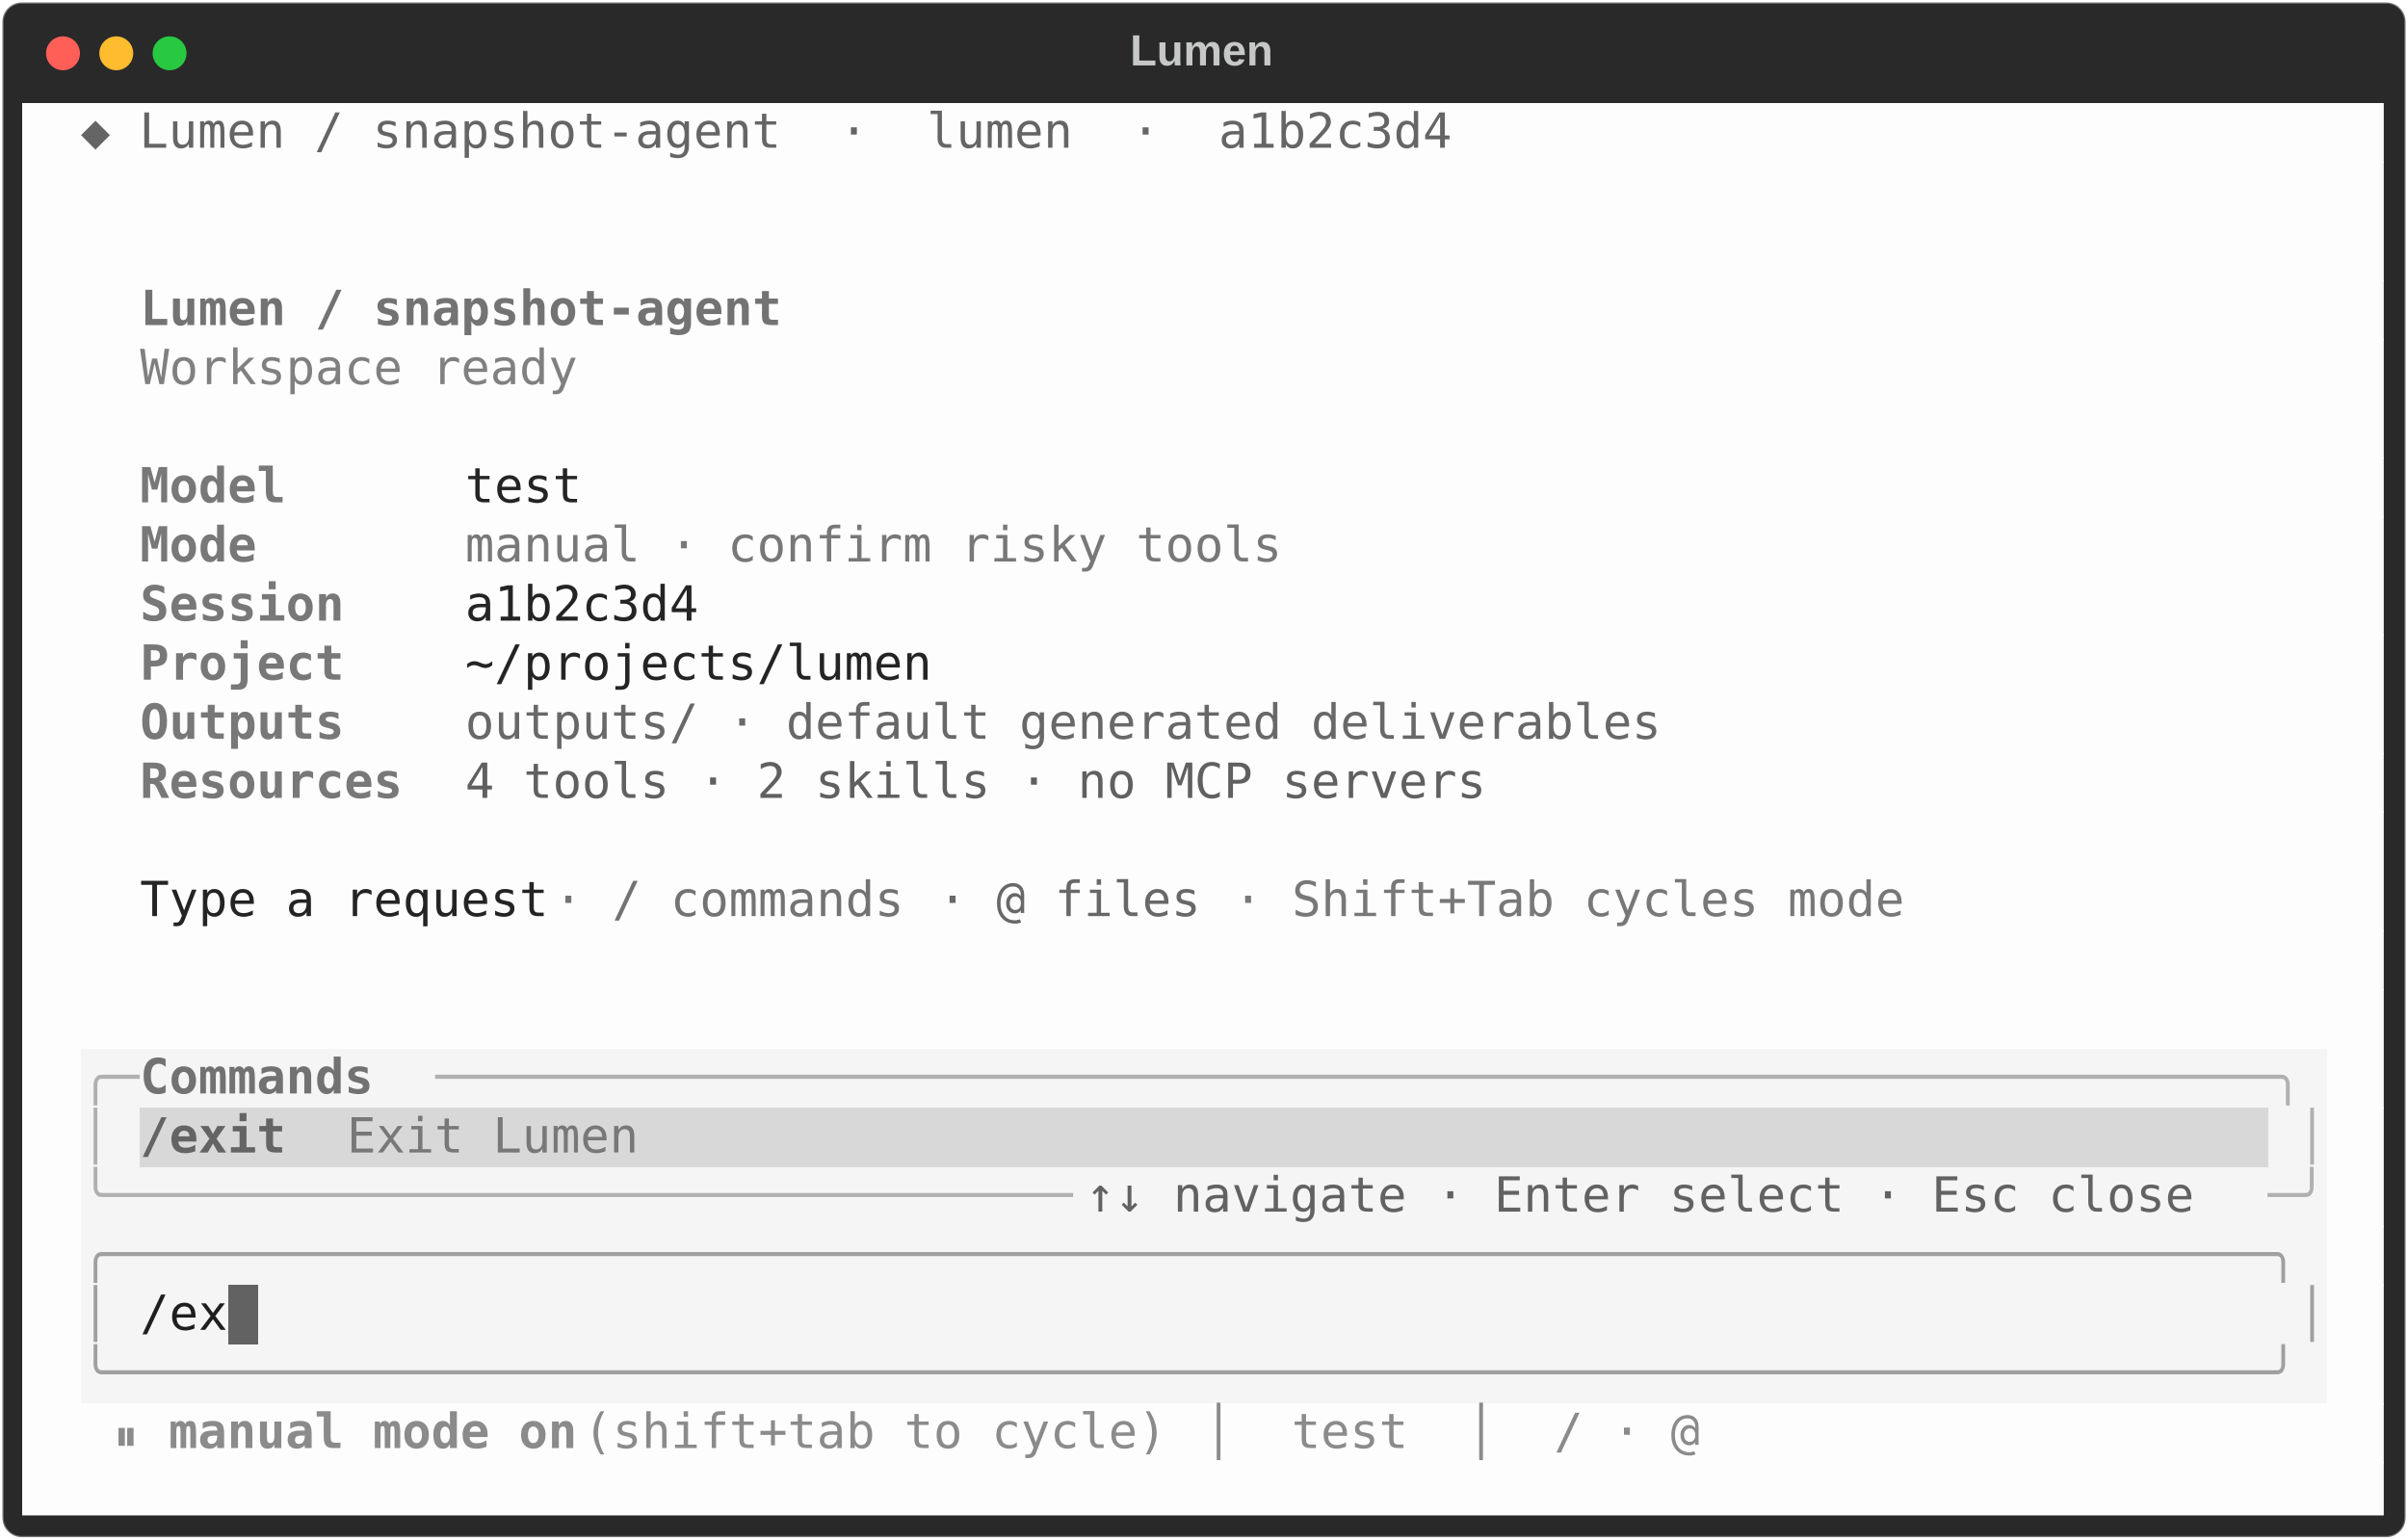
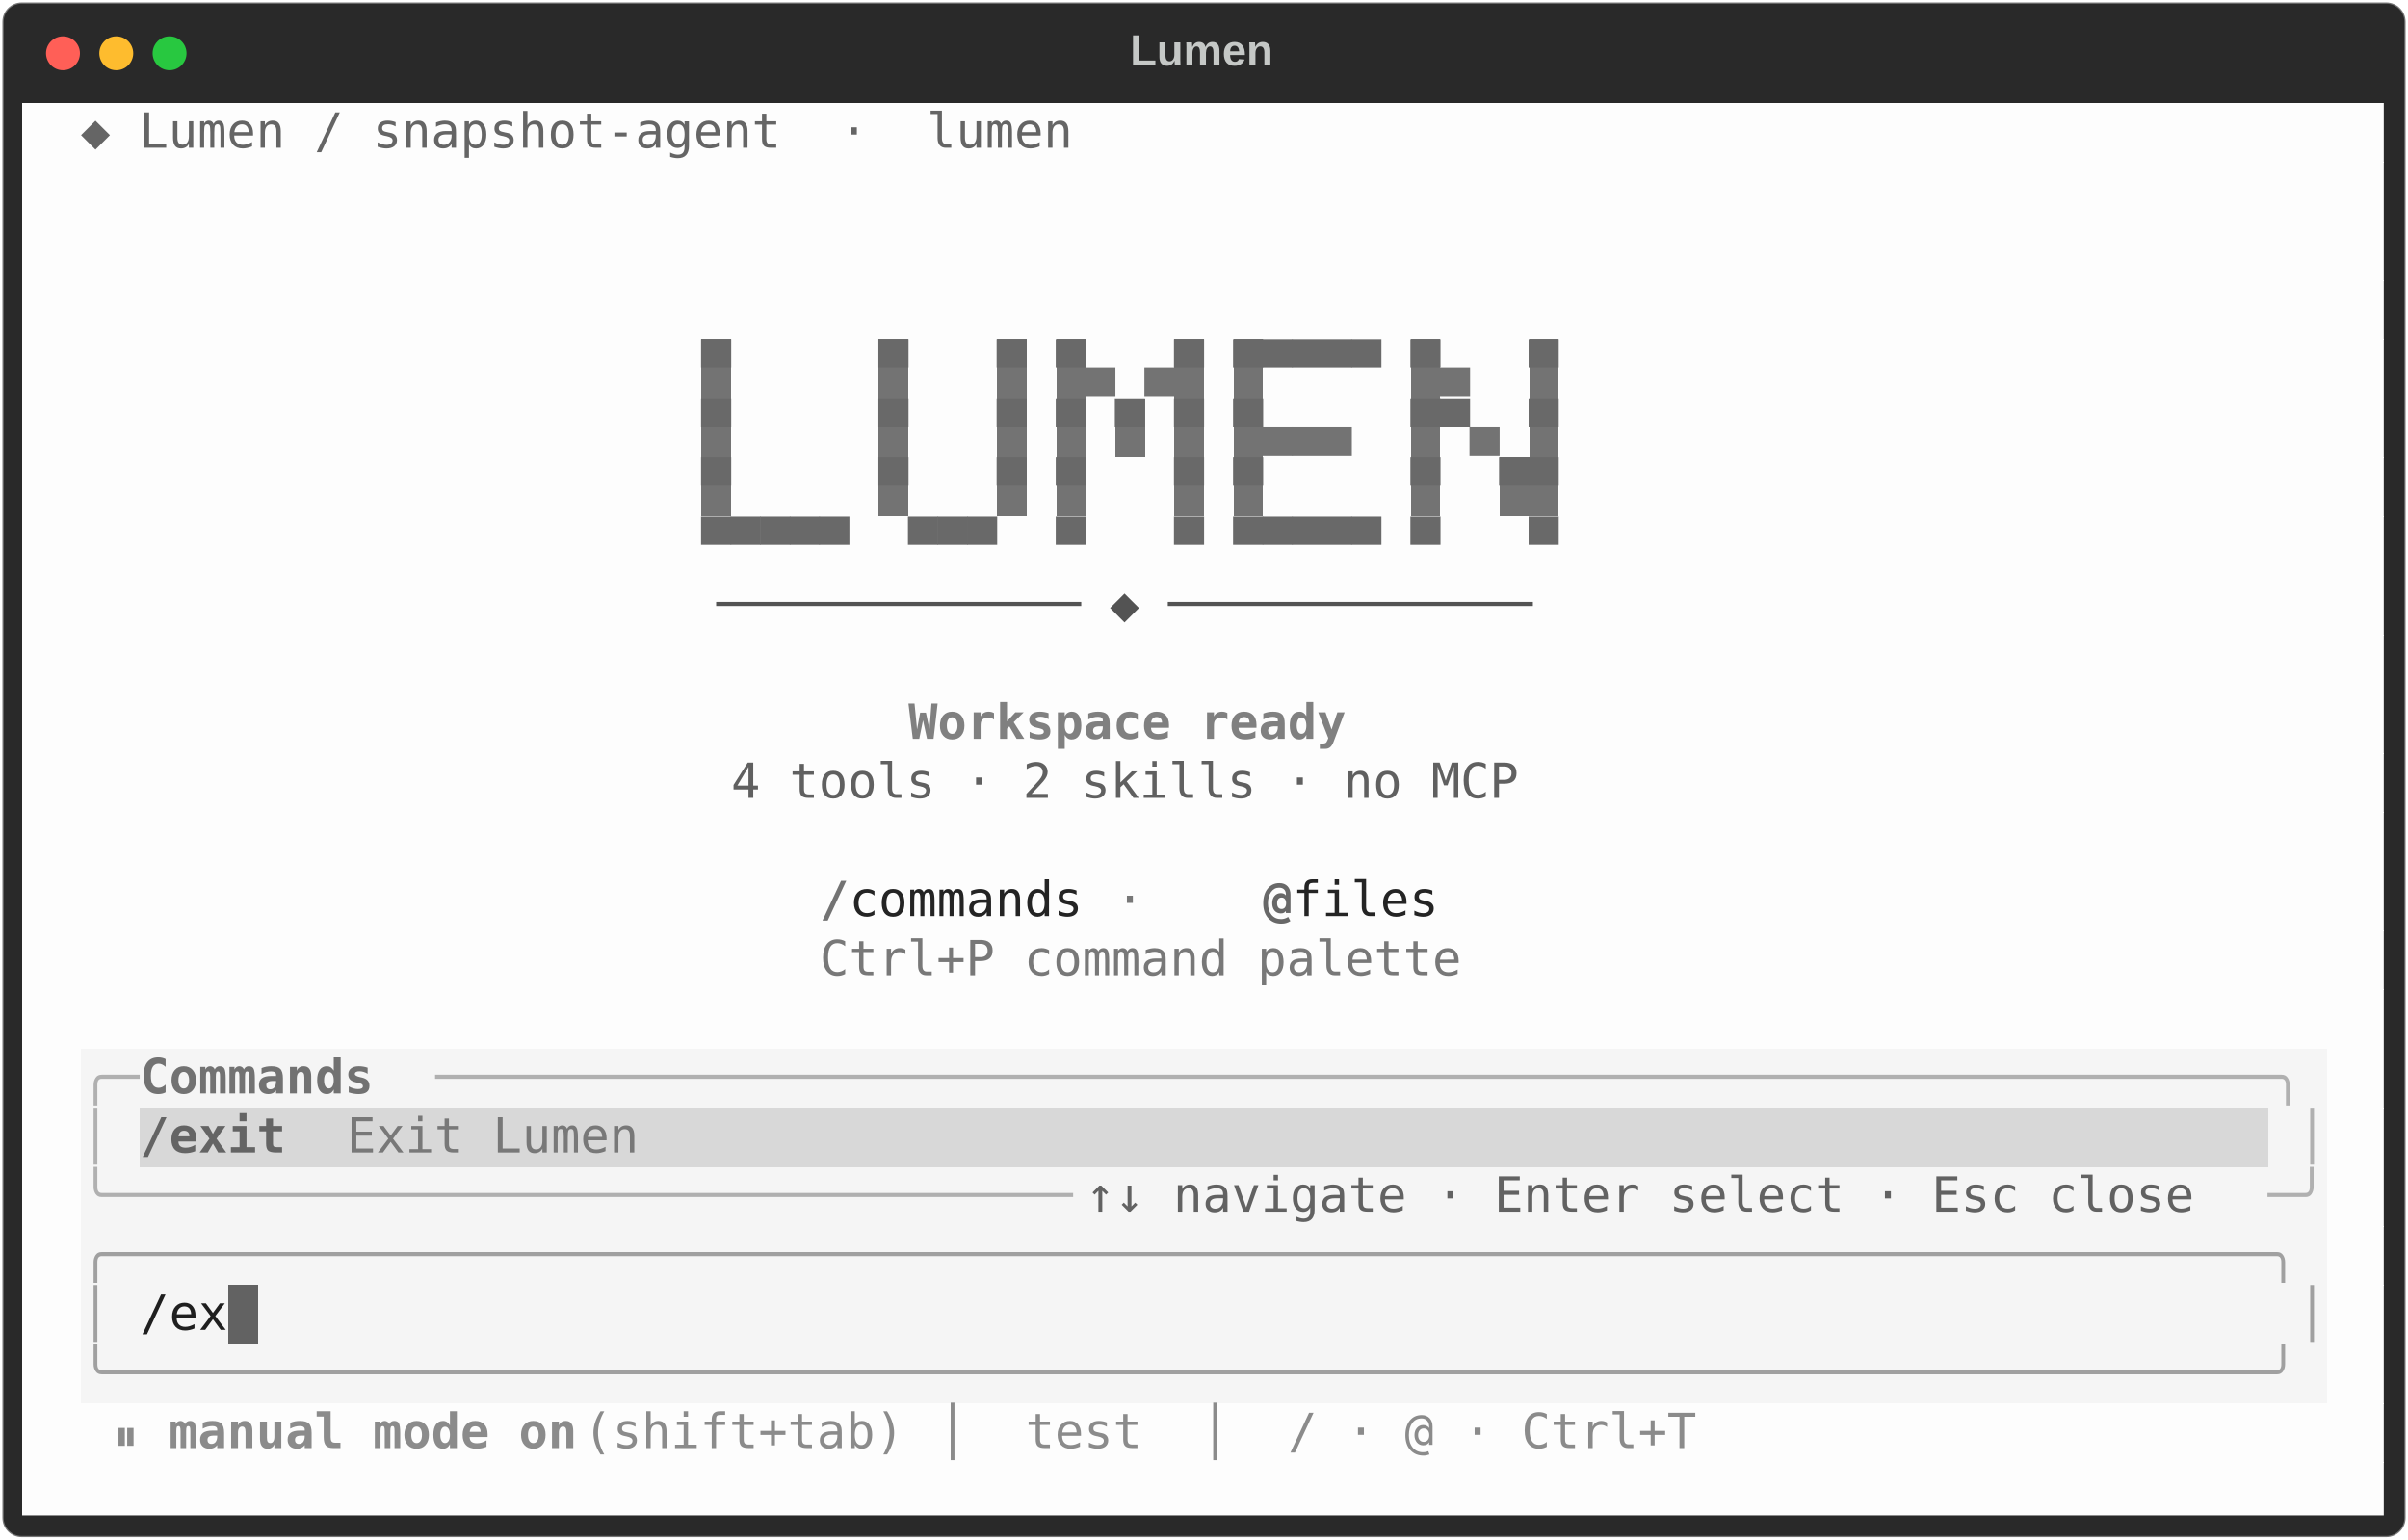
<svg xmlns="http://www.w3.org/2000/svg" class="rich-terminal" viewBox="0 0 994 635.6">
  <style>

    @font-face {
        font-family: "Fira Code";
        src: local("FiraCode-Regular"),
                url("https://cdnjs.cloudflare.com/ajax/libs/firacode/6.2.0/woff2/FiraCode-Regular.woff2") format("woff2"),
                url("https://cdnjs.cloudflare.com/ajax/libs/firacode/6.2.0/woff/FiraCode-Regular.woff") format("woff");
        font-style: normal;
        font-weight: 400;
    }
    @font-face {
        font-family: "Fira Code";
        src: local("FiraCode-Bold"),
                url("https://cdnjs.cloudflare.com/ajax/libs/firacode/6.2.0/woff2/FiraCode-Bold.woff2") format("woff2"),
                url("https://cdnjs.cloudflare.com/ajax/libs/firacode/6.2.0/woff/FiraCode-Bold.woff") format("woff");
        font-style: bold;
        font-weight: 700;
    }

    .terminal-matrix {
        font-family: Fira Code, monospace;
        font-size: 20px;
        line-height: 24.4px;
        font-variant-east-asian: full-width;
    }

    .terminal-title {
        font-size: 18px;
        font-weight: bold;
        font-family: arial;
    }

    .terminal-r1 { fill: #c5c8c6 }
.terminal-r2 { fill: #656565 }
- .terminal-r3 { fill: #737373;font-weight: bold }
- .terminal-r4 { fill: #808080 }
- .terminal-r5 { fill: #787878;font-weight: bold }
- .terminal-r6 { fill: #242424 }
- .terminal-r7 { fill: #787878 }
- .terminal-r8 { fill: #686868 }
- .terminal-r9 { fill: #606060 }
- .terminal-r10 { fill: #737373 }
- .terminal-r11 { fill: #b0b0b0 }
- .terminal-r12 { fill: #727272;font-weight: bold }
- .terminal-r13 { fill: #646464;font-weight: bold }
- .terminal-r14 { fill: #1b1b1b }
- .terminal-r15 { fill: #626262 }
- .terminal-r16 { fill: #a0a0a0 }
- .terminal-r17 { fill: #1f1f1f }
- .terminal-r18 { fill: #efefef }
- .terminal-r19 { fill: #8b8b8b;font-weight: bold }
- .terminal-r20 { fill: #8b8b8b }
+ .terminal-r3 { fill: #696969 }
+ .terminal-r4 { fill: #737373 }
+ .terminal-r5 { fill: #535353 }
+ .terminal-r6 { fill: #808080;font-weight: bold }
+ .terminal-r7 { fill: #606060 }
+ .terminal-r8 { fill: #737373;font-weight: bold }
+ .terminal-r9 { fill: #242424 }
+ .terminal-r10 { fill: #787878 }
+ .terminal-r11 { fill: #686868;font-weight: bold }
+ .terminal-r12 { fill: #b0b0b0 }
+ .terminal-r13 { fill: #727272;font-weight: bold }
+ .terminal-r14 { fill: #646464;font-weight: bold }
+ .terminal-r15 { fill: #1b1b1b }
+ .terminal-r16 { fill: #626262 }
+ .terminal-r17 { fill: #a0a0a0 }
+ .terminal-r18 { fill: #1f1f1f }
+ .terminal-r19 { fill: #efefef }
+ .terminal-r20 { fill: #8b8b8b;font-weight: bold }
+ .terminal-r21 { fill: #8b8b8b }
    </style>
  <defs>
    <clipPath id="terminal-clip-terminal">
      <rect x="0" y="0" width="975.0" height="584.6" />
    </clipPath>
    <clipPath id="terminal-line-0">
      <rect x="0" y="1.5" width="976" height="24.65" />
    </clipPath>
    <clipPath id="terminal-line-1">
      <rect x="0" y="25.9" width="976" height="24.65" />
    </clipPath>
    <clipPath id="terminal-line-2">
      <rect x="0" y="50.3" width="976" height="24.65" />
    </clipPath>
    <clipPath id="terminal-line-3">
      <rect x="0" y="74.7" width="976" height="24.65" />
    </clipPath>
    <clipPath id="terminal-line-4">
      <rect x="0" y="99.1" width="976" height="24.65" />
    </clipPath>
    <clipPath id="terminal-line-5">
      <rect x="0" y="123.5" width="976" height="24.65" />
    </clipPath>
    <clipPath id="terminal-line-6">
      <rect x="0" y="147.9" width="976" height="24.65" />
    </clipPath>
    <clipPath id="terminal-line-7">
      <rect x="0" y="172.3" width="976" height="24.65" />
    </clipPath>
    <clipPath id="terminal-line-8">
      <rect x="0" y="196.7" width="976" height="24.65" />
    </clipPath>
    <clipPath id="terminal-line-9">
      <rect x="0" y="221.1" width="976" height="24.65" />
    </clipPath>
    <clipPath id="terminal-line-10">
      <rect x="0" y="245.5" width="976" height="24.65" />
    </clipPath>
    <clipPath id="terminal-line-11">
      <rect x="0" y="269.9" width="976" height="24.65" />
    </clipPath>
    <clipPath id="terminal-line-12">
      <rect x="0" y="294.3" width="976" height="24.65" />
    </clipPath>
    <clipPath id="terminal-line-13">
      <rect x="0" y="318.7" width="976" height="24.65" />
    </clipPath>
    <clipPath id="terminal-line-14">
      <rect x="0" y="343.1" width="976" height="24.65" />
    </clipPath>
    <clipPath id="terminal-line-15">
      <rect x="0" y="367.5" width="976" height="24.65" />
    </clipPath>
    <clipPath id="terminal-line-16">
      <rect x="0" y="391.9" width="976" height="24.65" />
    </clipPath>
    <clipPath id="terminal-line-17">
      <rect x="0" y="416.3" width="976" height="24.65" />
    </clipPath>
    <clipPath id="terminal-line-18">
      <rect x="0" y="440.7" width="976" height="24.65" />
    </clipPath>
    <clipPath id="terminal-line-19">
      <rect x="0" y="465.1" width="976" height="24.65" />
    </clipPath>
    <clipPath id="terminal-line-20">
      <rect x="0" y="489.5" width="976" height="24.65" />
    </clipPath>
    <clipPath id="terminal-line-21">
      <rect x="0" y="513.9" width="976" height="24.65" />
    </clipPath>
    <clipPath id="terminal-line-22">
      <rect x="0" y="538.3" width="976" height="24.65" />
    </clipPath>
  </defs>
  <rect fill="#292929" stroke="rgba(255,255,255,0.35)" stroke-width="1" x="1" y="1" width="992" height="633.6" rx="8" />
  <text class="terminal-title" fill="#c5c8c6" text-anchor="middle" x="496" y="27">Lumen</text>
  <g transform="translate(26,22)">
    <circle cx="0" cy="0" r="7" fill="#ff5f57" />
    <circle cx="22" cy="0" r="7" fill="#febc2e" />
    <circle cx="44" cy="0" r="7" fill="#28c840" />
  </g>
  <g transform="translate(9, 41)" clip-path="url(#terminal-clip-terminal)">
    <rect fill="#fdfdfd" x="0" y="1.5" width="24.4" height="24.65" shape-rendering="crispEdges" />
-     <rect fill="#fdfdfd" x="24.4" y="1.5" width="573.4" height="24.65" shape-rendering="crispEdges" />
-     <rect fill="#fdfdfd" x="597.8" y="1.5" width="378.2" height="24.65" shape-rendering="crispEdges" />
-     <rect fill="#fdfdfd" x="0" y="25.9" width="976" height="24.65" shape-rendering="crispEdges" />
-     <rect fill="#fdfdfd" x="0" y="50.3" width="976" height="24.65" shape-rendering="crispEdges" />
-     <rect fill="#fdfdfd" x="0" y="74.7" width="48.8" height="24.65" shape-rendering="crispEdges" />
-     <rect fill="#fdfdfd" x="48.8" y="74.7" width="268.4" height="24.65" shape-rendering="crispEdges" />
-     <rect fill="#fdfdfd" x="317.2" y="74.7" width="658.8" height="24.65" shape-rendering="crispEdges" />
-     <rect fill="#fdfdfd" x="0" y="99.1" width="48.8" height="24.65" shape-rendering="crispEdges" />
-     <rect fill="#fdfdfd" x="48.8" y="99.1" width="183" height="24.65" shape-rendering="crispEdges" />
-     <rect fill="#fdfdfd" x="231.8" y="99.1" width="744.2" height="24.65" shape-rendering="crispEdges" />
-     <rect fill="#fdfdfd" x="0" y="123.5" width="48.8" height="24.65" shape-rendering="crispEdges" />
-     <rect fill="#fdfdfd" x="48.8" y="123.5" width="0" height="24.65" shape-rendering="crispEdges" />
-     <rect fill="#fdfdfd" x="48.8" y="123.5" width="927.2" height="24.65" shape-rendering="crispEdges" />
-     <rect fill="#fdfdfd" x="0" y="147.9" width="48.8" height="24.65" shape-rendering="crispEdges" />
-     <rect fill="#fdfdfd" x="48.8" y="147.9" width="134.2" height="24.65" shape-rendering="crispEdges" />
-     <rect fill="#fdfdfd" x="183" y="147.9" width="48.8" height="24.65" shape-rendering="crispEdges" />
-     <rect fill="#fdfdfd" x="231.8" y="147.9" width="744.2" height="24.65" shape-rendering="crispEdges" />
-     <rect fill="#fdfdfd" x="0" y="172.3" width="48.8" height="24.65" shape-rendering="crispEdges" />
-     <rect fill="#fdfdfd" x="48.8" y="172.3" width="134.2" height="24.65" shape-rendering="crispEdges" />
-     <rect fill="#fdfdfd" x="183" y="172.3" width="341.6" height="24.65" shape-rendering="crispEdges" />
-     <rect fill="#fdfdfd" x="524.6" y="172.3" width="451.4" height="24.65" shape-rendering="crispEdges" />
-     <rect fill="#fdfdfd" x="0" y="196.7" width="48.8" height="24.65" shape-rendering="crispEdges" />
-     <rect fill="#fdfdfd" x="48.8" y="196.7" width="134.2" height="24.65" shape-rendering="crispEdges" />
-     <rect fill="#fdfdfd" x="183" y="196.7" width="97.6" height="24.65" shape-rendering="crispEdges" />
-     <rect fill="#fdfdfd" x="280.6" y="196.7" width="695.4" height="24.65" shape-rendering="crispEdges" />
-     <rect fill="#fdfdfd" x="0" y="221.1" width="48.8" height="24.65" shape-rendering="crispEdges" />
-     <rect fill="#fdfdfd" x="48.8" y="221.1" width="134.2" height="24.65" shape-rendering="crispEdges" />
-     <rect fill="#fdfdfd" x="183" y="221.1" width="195.2" height="24.65" shape-rendering="crispEdges" />
-     <rect fill="#fdfdfd" x="378.2" y="221.1" width="597.8" height="24.65" shape-rendering="crispEdges" />
-     <rect fill="#fdfdfd" x="0" y="245.5" width="48.8" height="24.65" shape-rendering="crispEdges" />
-     <rect fill="#fdfdfd" x="48.8" y="245.5" width="134.2" height="24.65" shape-rendering="crispEdges" />
-     <rect fill="#fdfdfd" x="183" y="245.5" width="500.2" height="24.65" shape-rendering="crispEdges" />
-     <rect fill="#fdfdfd" x="683.2" y="245.5" width="292.8" height="24.65" shape-rendering="crispEdges" />
-     <rect fill="#fdfdfd" x="0" y="269.9" width="48.8" height="24.65" shape-rendering="crispEdges" />
-     <rect fill="#fdfdfd" x="48.8" y="269.9" width="134.2" height="24.65" shape-rendering="crispEdges" />
-     <rect fill="#fdfdfd" x="183" y="269.9" width="427" height="24.65" shape-rendering="crispEdges" />
-     <rect fill="#fdfdfd" x="610" y="269.9" width="366" height="24.65" shape-rendering="crispEdges" />
-     <rect fill="#fdfdfd" x="0" y="294.3" width="48.8" height="24.65" shape-rendering="crispEdges" />
-     <rect fill="#fdfdfd" x="48.8" y="294.3" width="0" height="24.65" shape-rendering="crispEdges" />
-     <rect fill="#fdfdfd" x="48.8" y="294.3" width="927.2" height="24.65" shape-rendering="crispEdges" />
-     <rect fill="#fdfdfd" x="0" y="318.7" width="48.8" height="24.65" shape-rendering="crispEdges" />
-     <rect fill="#fdfdfd" x="48.8" y="318.7" width="170.8" height="24.65" shape-rendering="crispEdges" />
-     <rect fill="#fdfdfd" x="219.6" y="318.7" width="158.6" height="24.65" shape-rendering="crispEdges" />
-     <rect fill="#fdfdfd" x="378.2" y="318.7" width="122" height="24.65" shape-rendering="crispEdges" />
-     <rect fill="#fdfdfd" x="500.2" y="318.7" width="292.8" height="24.65" shape-rendering="crispEdges" />
-     <rect fill="#fdfdfd" x="793" y="318.7" width="183" height="24.65" shape-rendering="crispEdges" />
-     <rect fill="#fdfdfd" x="0" y="343.1" width="976" height="24.65" shape-rendering="crispEdges" />
-     <rect fill="#fdfdfd" x="0" y="367.5" width="976" height="24.65" shape-rendering="crispEdges" />
+     <rect fill="#fdfdfd" x="24.4" y="1.5" width="414.8" height="24.65" shape-rendering="crispEdges" />
+     <rect fill="#fdfdfd" x="439.2" y="1.5" width="536.8" height="24.65" shape-rendering="crispEdges" />
+     <rect fill="#fdfdfd" x="0" y="25.9" width="36.6" height="24.65" shape-rendering="crispEdges" />
+     <rect fill="#fdfdfd" x="36.6" y="25.9" width="854" height="24.65" shape-rendering="crispEdges" />
+     <rect fill="#fdfdfd" x="890.6" y="25.9" width="85.4" height="24.65" shape-rendering="crispEdges" />
+     <rect fill="#fdfdfd" x="0" y="50.3" width="36.6" height="24.65" shape-rendering="crispEdges" />
+     <rect fill="#fdfdfd" x="36.6" y="50.3" width="854" height="24.65" shape-rendering="crispEdges" />
+     <rect fill="#fdfdfd" x="890.6" y="50.3" width="85.4" height="24.65" shape-rendering="crispEdges" />
+     <rect fill="#fdfdfd" x="0" y="74.7" width="36.6" height="24.65" shape-rendering="crispEdges" />
+     <rect fill="#fdfdfd" x="36.6" y="74.7" width="854" height="24.65" shape-rendering="crispEdges" />
+     <rect fill="#fdfdfd" x="890.6" y="74.7" width="85.4" height="24.65" shape-rendering="crispEdges" />
+     <rect fill="#fdfdfd" x="0" y="99.1" width="280.6" height="24.65" shape-rendering="crispEdges" />
+     <rect fill="#737373" x="280.6" y="99.1" width="12.2" height="24.65" shape-rendering="crispEdges" />
+     <rect fill="#fdfdfd" x="292.8" y="99.1" width="61" height="24.65" shape-rendering="crispEdges" />
+     <rect fill="#737373" x="353.8" y="99.1" width="12.2" height="24.65" shape-rendering="crispEdges" />
+     <rect fill="#fdfdfd" x="366" y="99.1" width="36.6" height="24.65" shape-rendering="crispEdges" />
+     <rect fill="#737373" x="402.6" y="99.1" width="12.2" height="24.65" shape-rendering="crispEdges" />
+     <rect fill="#fdfdfd" x="414.8" y="99.1" width="12.2" height="24.65" shape-rendering="crispEdges" />
+     <rect fill="#737373" x="427" y="99.1" width="12.2" height="24.65" shape-rendering="crispEdges" />
+     <rect fill="#fdfdfd" x="439.2" y="99.1" width="12.2" height="24.65" shape-rendering="crispEdges" />
+     <rect fill="#fdfdfd" x="451.4" y="99.1" width="12.2" height="24.65" shape-rendering="crispEdges" />
+     <rect fill="#fdfdfd" x="463.6" y="99.1" width="12.2" height="24.65" shape-rendering="crispEdges" />
+     <rect fill="#737373" x="475.8" y="99.1" width="12.2" height="24.65" shape-rendering="crispEdges" />
+     <rect fill="#fdfdfd" x="488" y="99.1" width="12.2" height="24.65" shape-rendering="crispEdges" />
+     <rect fill="#737373" x="500.2" y="99.1" width="12.2" height="24.65" shape-rendering="crispEdges" />
+     <rect fill="#fdfdfd" x="512.4" y="99.1" width="12.2" height="24.65" shape-rendering="crispEdges" />
+     <rect fill="#fdfdfd" x="524.6" y="99.1" width="12.2" height="24.65" shape-rendering="crispEdges" />
+     <rect fill="#fdfdfd" x="536.8" y="99.1" width="12.2" height="24.65" shape-rendering="crispEdges" />
+     <rect fill="#fdfdfd" x="549" y="99.1" width="12.2" height="24.65" shape-rendering="crispEdges" />
+     <rect fill="#fdfdfd" x="561.2" y="99.1" width="12.2" height="24.65" shape-rendering="crispEdges" />
+     <rect fill="#737373" x="573.4" y="99.1" width="12.2" height="24.65" shape-rendering="crispEdges" />
+     <rect fill="#fdfdfd" x="585.6" y="99.1" width="12.2" height="24.65" shape-rendering="crispEdges" />
+     <rect fill="#fdfdfd" x="597.8" y="99.1" width="24.4" height="24.65" shape-rendering="crispEdges" />
+     <rect fill="#737373" x="622.2" y="99.1" width="12.2" height="24.65" shape-rendering="crispEdges" />
+     <rect fill="#fdfdfd" x="634.4" y="99.1" width="341.6" height="24.65" shape-rendering="crispEdges" />
+     <rect fill="#fdfdfd" x="0" y="123.5" width="280.6" height="24.65" shape-rendering="crispEdges" />
+     <rect fill="#737373" x="280.6" y="123.5" width="12.2" height="24.65" shape-rendering="crispEdges" />
+     <rect fill="#fdfdfd" x="292.8" y="123.5" width="61" height="24.65" shape-rendering="crispEdges" />
+     <rect fill="#737373" x="353.8" y="123.5" width="12.2" height="24.65" shape-rendering="crispEdges" />
+     <rect fill="#fdfdfd" x="366" y="123.5" width="36.6" height="24.65" shape-rendering="crispEdges" />
+     <rect fill="#737373" x="402.6" y="123.5" width="12.2" height="24.65" shape-rendering="crispEdges" />
+     <rect fill="#fdfdfd" x="414.8" y="123.5" width="12.2" height="24.65" shape-rendering="crispEdges" />
+     <rect fill="#737373" x="427" y="123.5" width="12.2" height="24.65" shape-rendering="crispEdges" />
+     <rect fill="#fdfdfd" x="439.2" y="123.5" width="12.2" height="24.65" shape-rendering="crispEdges" />
+     <rect fill="#737373" x="451.4" y="123.5" width="12.2" height="24.65" shape-rendering="crispEdges" />
+     <rect fill="#fdfdfd" x="463.6" y="123.5" width="12.2" height="24.65" shape-rendering="crispEdges" />
+     <rect fill="#737373" x="475.8" y="123.5" width="12.2" height="24.65" shape-rendering="crispEdges" />
+     <rect fill="#fdfdfd" x="488" y="123.5" width="12.2" height="24.65" shape-rendering="crispEdges" />
+     <rect fill="#737373" x="500.2" y="123.5" width="12.2" height="24.65" shape-rendering="crispEdges" />
+     <rect fill="#fdfdfd" x="512.4" y="123.5" width="12.2" height="24.65" shape-rendering="crispEdges" />
+     <rect fill="#fdfdfd" x="524.6" y="123.5" width="12.2" height="24.65" shape-rendering="crispEdges" />
+     <rect fill="#fdfdfd" x="536.8" y="123.5" width="12.2" height="24.65" shape-rendering="crispEdges" />
+     <rect fill="#fdfdfd" x="549" y="123.5" width="24.4" height="24.65" shape-rendering="crispEdges" />
+     <rect fill="#737373" x="573.4" y="123.5" width="12.2" height="24.65" shape-rendering="crispEdges" />
+     <rect fill="#fdfdfd" x="585.6" y="123.5" width="12.2" height="24.65" shape-rendering="crispEdges" />
+     <rect fill="#fdfdfd" x="597.8" y="123.5" width="12.2" height="24.65" shape-rendering="crispEdges" />
+     <rect fill="#fdfdfd" x="610" y="123.5" width="12.2" height="24.65" shape-rendering="crispEdges" />
+     <rect fill="#737373" x="622.2" y="123.5" width="12.2" height="24.65" shape-rendering="crispEdges" />
+     <rect fill="#fdfdfd" x="634.4" y="123.5" width="341.6" height="24.65" shape-rendering="crispEdges" />
+     <rect fill="#fdfdfd" x="0" y="147.9" width="280.6" height="24.65" shape-rendering="crispEdges" />
+     <rect fill="#737373" x="280.6" y="147.9" width="12.2" height="24.65" shape-rendering="crispEdges" />
+     <rect fill="#fdfdfd" x="292.8" y="147.9" width="61" height="24.65" shape-rendering="crispEdges" />
+     <rect fill="#737373" x="353.8" y="147.9" width="12.2" height="24.65" shape-rendering="crispEdges" />
+     <rect fill="#fdfdfd" x="366" y="147.9" width="36.6" height="24.65" shape-rendering="crispEdges" />
+     <rect fill="#737373" x="402.6" y="147.9" width="12.2" height="24.65" shape-rendering="crispEdges" />
+     <rect fill="#fdfdfd" x="414.8" y="147.9" width="12.2" height="24.65" shape-rendering="crispEdges" />
+     <rect fill="#737373" x="427" y="147.9" width="12.2" height="24.65" shape-rendering="crispEdges" />
+     <rect fill="#fdfdfd" x="439.2" y="147.9" width="36.6" height="24.65" shape-rendering="crispEdges" />
+     <rect fill="#737373" x="475.8" y="147.9" width="12.2" height="24.65" shape-rendering="crispEdges" />
+     <rect fill="#fdfdfd" x="488" y="147.9" width="12.2" height="24.65" shape-rendering="crispEdges" />
+     <rect fill="#737373" x="500.2" y="147.9" width="12.2" height="24.65" shape-rendering="crispEdges" />
+     <rect fill="#fdfdfd" x="512.4" y="147.9" width="61" height="24.65" shape-rendering="crispEdges" />
+     <rect fill="#737373" x="573.4" y="147.9" width="12.2" height="24.65" shape-rendering="crispEdges" />
+     <rect fill="#fdfdfd" x="585.6" y="147.9" width="24.4" height="24.65" shape-rendering="crispEdges" />
+     <rect fill="#737373" x="610" y="147.9" width="12.2" height="24.65" shape-rendering="crispEdges" />
+     <rect fill="#737373" x="622.2" y="147.9" width="12.2" height="24.65" shape-rendering="crispEdges" />
+     <rect fill="#fdfdfd" x="634.4" y="147.9" width="341.6" height="24.65" shape-rendering="crispEdges" />
+     <rect fill="#fdfdfd" x="0" y="172.3" width="280.6" height="24.65" shape-rendering="crispEdges" />
+     <rect fill="#fdfdfd" x="280.6" y="172.3" width="12.2" height="24.65" shape-rendering="crispEdges" />
+     <rect fill="#fdfdfd" x="292.8" y="172.3" width="12.2" height="24.65" shape-rendering="crispEdges" />
+     <rect fill="#fdfdfd" x="305" y="172.3" width="12.2" height="24.65" shape-rendering="crispEdges" />
+     <rect fill="#fdfdfd" x="317.2" y="172.3" width="12.2" height="24.65" shape-rendering="crispEdges" />
+     <rect fill="#fdfdfd" x="329.4" y="172.3" width="12.2" height="24.65" shape-rendering="crispEdges" />
+     <rect fill="#fdfdfd" x="341.6" y="172.3" width="24.4" height="24.65" shape-rendering="crispEdges" />
+     <rect fill="#fdfdfd" x="366" y="172.3" width="12.2" height="24.65" shape-rendering="crispEdges" />
+     <rect fill="#fdfdfd" x="378.2" y="172.3" width="12.2" height="24.65" shape-rendering="crispEdges" />
+     <rect fill="#fdfdfd" x="390.4" y="172.3" width="12.2" height="24.65" shape-rendering="crispEdges" />
+     <rect fill="#fdfdfd" x="402.6" y="172.3" width="24.4" height="24.65" shape-rendering="crispEdges" />
+     <rect fill="#fdfdfd" x="427" y="172.3" width="12.2" height="24.65" shape-rendering="crispEdges" />
+     <rect fill="#fdfdfd" x="439.2" y="172.3" width="36.6" height="24.65" shape-rendering="crispEdges" />
+     <rect fill="#fdfdfd" x="475.8" y="172.3" width="12.2" height="24.65" shape-rendering="crispEdges" />
+     <rect fill="#fdfdfd" x="488" y="172.3" width="12.2" height="24.65" shape-rendering="crispEdges" />
+     <rect fill="#fdfdfd" x="500.2" y="172.3" width="12.2" height="24.65" shape-rendering="crispEdges" />
+     <rect fill="#fdfdfd" x="512.4" y="172.3" width="12.2" height="24.65" shape-rendering="crispEdges" />
+     <rect fill="#fdfdfd" x="524.6" y="172.3" width="12.2" height="24.65" shape-rendering="crispEdges" />
+     <rect fill="#fdfdfd" x="536.8" y="172.3" width="12.2" height="24.65" shape-rendering="crispEdges" />
+     <rect fill="#fdfdfd" x="549" y="172.3" width="12.2" height="24.65" shape-rendering="crispEdges" />
+     <rect fill="#fdfdfd" x="561.2" y="172.3" width="12.2" height="24.65" shape-rendering="crispEdges" />
+     <rect fill="#fdfdfd" x="573.4" y="172.3" width="12.2" height="24.65" shape-rendering="crispEdges" />
+     <rect fill="#fdfdfd" x="585.6" y="172.3" width="36.6" height="24.65" shape-rendering="crispEdges" />
+     <rect fill="#fdfdfd" x="622.2" y="172.3" width="12.2" height="24.65" shape-rendering="crispEdges" />
+     <rect fill="#fdfdfd" x="634.4" y="172.3" width="341.6" height="24.65" shape-rendering="crispEdges" />
+     <rect fill="#fdfdfd" x="0" y="196.7" width="280.6" height="24.65" shape-rendering="crispEdges" />
+     <rect fill="#fdfdfd" x="280.6" y="196.7" width="353.8" height="24.65" shape-rendering="crispEdges" />
+     <rect fill="#fdfdfd" x="634.4" y="196.7" width="341.6" height="24.65" shape-rendering="crispEdges" />
+     <rect fill="#fdfdfd" x="0" y="221.1" width="463.6" height="24.65" shape-rendering="crispEdges" />
+     <rect fill="#fdfdfd" x="463.6" y="221.1" width="0" height="24.65" shape-rendering="crispEdges" />
+     <rect fill="#fdfdfd" x="463.6" y="221.1" width="512.4" height="24.65" shape-rendering="crispEdges" />
+     <rect fill="#fdfdfd" x="0" y="245.5" width="366" height="24.65" shape-rendering="crispEdges" />
+     <rect fill="#fdfdfd" x="366" y="245.5" width="183" height="24.65" shape-rendering="crispEdges" />
+     <rect fill="#fdfdfd" x="549" y="245.5" width="427" height="24.65" shape-rendering="crispEdges" />
+     <rect fill="#fdfdfd" x="0" y="269.9" width="292.8" height="24.65" shape-rendering="crispEdges" />
+     <rect fill="#fdfdfd" x="292.8" y="269.9" width="329.4" height="24.65" shape-rendering="crispEdges" />
+     <rect fill="#fdfdfd" x="622.2" y="269.9" width="353.8" height="24.65" shape-rendering="crispEdges" />
+     <rect fill="#fdfdfd" x="0" y="294.3" width="463.6" height="24.65" shape-rendering="crispEdges" />
+     <rect fill="#fdfdfd" x="463.6" y="294.3" width="0" height="24.65" shape-rendering="crispEdges" />
+     <rect fill="#fdfdfd" x="463.6" y="294.3" width="512.4" height="24.65" shape-rendering="crispEdges" />
+     <rect fill="#fdfdfd" x="0" y="318.7" width="329.4" height="24.65" shape-rendering="crispEdges" />
+     <rect fill="#fdfdfd" x="329.4" y="318.7" width="12.2" height="24.65" shape-rendering="crispEdges" />
+     <rect fill="#fdfdfd" x="341.6" y="318.7" width="109.8" height="24.65" shape-rendering="crispEdges" />
+     <rect fill="#fdfdfd" x="451.4" y="318.7" width="61" height="24.65" shape-rendering="crispEdges" />
+     <rect fill="#fdfdfd" x="512.4" y="318.7" width="12.2" height="24.65" shape-rendering="crispEdges" />
+     <rect fill="#fdfdfd" x="524.6" y="318.7" width="73.2" height="24.65" shape-rendering="crispEdges" />
+     <rect fill="#fdfdfd" x="597.8" y="318.7" width="378.2" height="24.65" shape-rendering="crispEdges" />
+     <rect fill="#fdfdfd" x="0" y="343.1" width="329.4" height="24.65" shape-rendering="crispEdges" />
+     <rect fill="#fdfdfd" x="329.4" y="343.1" width="268.4" height="24.65" shape-rendering="crispEdges" />
+     <rect fill="#fdfdfd" x="597.8" y="343.1" width="378.2" height="24.65" shape-rendering="crispEdges" />
+     <rect fill="#fdfdfd" x="0" y="367.5" width="36.6" height="24.65" shape-rendering="crispEdges" />
+     <rect fill="#fdfdfd" x="36.6" y="367.5" width="854" height="24.65" shape-rendering="crispEdges" />
+     <rect fill="#fdfdfd" x="890.6" y="367.5" width="85.4" height="24.65" shape-rendering="crispEdges" />
    <rect fill="#fdfdfd" x="0" y="391.9" width="24.4" height="24.65" shape-rendering="crispEdges" />
    <rect fill="#f5f5f5" x="24.4" y="391.9" width="24.4" height="24.65" shape-rendering="crispEdges" />
    <rect fill="#f5f5f5" x="48.8" y="391.9" width="122" height="24.65" shape-rendering="crispEdges" />
    <rect fill="#f5f5f5" x="170.8" y="391.9" width="780.8" height="24.65" shape-rendering="crispEdges" />
    <rect fill="#fdfdfd" x="951.6" y="391.9" width="24.4" height="24.65" shape-rendering="crispEdges" />
    <rect fill="#fdfdfd" x="0" y="416.3" width="24.4" height="24.65" shape-rendering="crispEdges" />
    <rect fill="#f5f5f5" x="24.4" y="416.3" width="12.2" height="24.65" shape-rendering="crispEdges" />
    <rect fill="#f5f5f5" x="36.6" y="416.3" width="12.2" height="24.65" shape-rendering="crispEdges" />
    <rect fill="#d8d8d8" x="48.8" y="416.3" width="61" height="24.65" shape-rendering="crispEdges" />
    <rect fill="#d8d8d8" x="109.8" y="416.3" width="24.4" height="24.65" shape-rendering="crispEdges" />
    <rect fill="#d8d8d8" x="134.2" y="416.3" width="122" height="24.65" shape-rendering="crispEdges" />
    <rect fill="#d8d8d8" x="256.2" y="416.3" width="671" height="24.65" shape-rendering="crispEdges" />
    <rect fill="#f5f5f5" x="927.2" y="416.3" width="12.2" height="24.65" shape-rendering="crispEdges" />
    <rect fill="#f5f5f5" x="939.4" y="416.3" width="12.2" height="24.65" shape-rendering="crispEdges" />
    <rect fill="#fdfdfd" x="951.6" y="416.3" width="24.4" height="24.65" shape-rendering="crispEdges" />
    <rect fill="#fdfdfd" x="0" y="440.7" width="24.4" height="24.65" shape-rendering="crispEdges" />
    <rect fill="#f5f5f5" x="24.4" y="440.7" width="414.8" height="24.65" shape-rendering="crispEdges" />
    <rect fill="#f5f5f5" x="439.2" y="440.7" width="488" height="24.65" shape-rendering="crispEdges" />
    <rect fill="#f5f5f5" x="927.2" y="440.7" width="24.4" height="24.65" shape-rendering="crispEdges" />
    <rect fill="#fdfdfd" x="951.6" y="440.7" width="24.4" height="24.65" shape-rendering="crispEdges" />
    <rect fill="#fdfdfd" x="0" y="465.1" width="24.4" height="24.65" shape-rendering="crispEdges" />
    <rect fill="#f5f5f5" x="24.4" y="465.1" width="927.2" height="24.65" shape-rendering="crispEdges" />
    <rect fill="#fdfdfd" x="951.6" y="465.1" width="24.4" height="24.65" shape-rendering="crispEdges" />
    <rect fill="#fdfdfd" x="0" y="489.5" width="24.4" height="24.65" shape-rendering="crispEdges" />
    <rect fill="#f5f5f5" x="24.4" y="489.5" width="12.2" height="24.65" shape-rendering="crispEdges" />
    <rect fill="#f5f5f5" x="36.6" y="489.5" width="12.2" height="24.65" shape-rendering="crispEdges" />
    <rect fill="#f5f5f5" x="48.8" y="489.5" width="36.6" height="24.65" shape-rendering="crispEdges" />
    <rect fill="#626262" x="85.4" y="489.5" width="12.2" height="24.65" shape-rendering="crispEdges" />
    <rect fill="#f5f5f5" x="97.6" y="489.5" width="829.6" height="24.65" shape-rendering="crispEdges" />
    <rect fill="#f5f5f5" x="927.2" y="489.5" width="12.2" height="24.65" shape-rendering="crispEdges" />
    <rect fill="#f5f5f5" x="939.4" y="489.5" width="12.2" height="24.65" shape-rendering="crispEdges" />
    <rect fill="#fdfdfd" x="951.6" y="489.5" width="24.4" height="24.65" shape-rendering="crispEdges" />
    <rect fill="#fdfdfd" x="0" y="513.9" width="24.4" height="24.65" shape-rendering="crispEdges" />
    <rect fill="#f5f5f5" x="24.4" y="513.9" width="927.2" height="24.65" shape-rendering="crispEdges" />
    <rect fill="#fdfdfd" x="951.6" y="513.9" width="24.4" height="24.65" shape-rendering="crispEdges" />
    <rect fill="#fdfdfd" x="0" y="538.3" width="36.6" height="24.65" shape-rendering="crispEdges" />
    <rect fill="#fdfdfd" x="36.6" y="538.3" width="195.2" height="24.65" shape-rendering="crispEdges" />
-     <rect fill="#fdfdfd" x="231.8" y="538.3" width="256.2" height="24.65" shape-rendering="crispEdges" />
-     <rect fill="#fdfdfd" x="488" y="538.3" width="231.8" height="24.65" shape-rendering="crispEdges" />
+     <rect fill="#fdfdfd" x="231.8" y="538.3" width="146.4" height="24.65" shape-rendering="crispEdges" />
+     <rect fill="#fdfdfd" x="378.2" y="538.3" width="341.6" height="24.65" shape-rendering="crispEdges" />
    <rect fill="#fdfdfd" x="719.8" y="538.3" width="256.2" height="24.65" shape-rendering="crispEdges" />
    <rect fill="#fdfdfd" x="0" y="562.7" width="976" height="24.65" shape-rendering="crispEdges" />
    <g class="terminal-matrix">
-       <text class="terminal-r2" x="24.4" y="20" textLength="573.4" clip-path="url(#terminal-line-0)">◆ Lumen / snapshot-agent  ·  lumen  ·  a1b2c3d4</text>
+       <text class="terminal-r2" x="24.4" y="20" textLength="414.8" clip-path="url(#terminal-line-0)">◆ Lumen / snapshot-agent  ·  lumen</text>
      <text class="terminal-r1" x="976" y="20" textLength="12.2" clip-path="url(#terminal-line-0)">
</text>
      <text class="terminal-r1" x="976" y="44.4" textLength="12.2" clip-path="url(#terminal-line-1)">
</text>
      <text class="terminal-r1" x="976" y="68.8" textLength="12.2" clip-path="url(#terminal-line-2)">
</text>
-       <text class="terminal-r3" x="48.8" y="93.2" textLength="268.4" clip-path="url(#terminal-line-3)">Lumen / snapshot-agent</text>
      <text class="terminal-r1" x="976" y="93.2" textLength="12.2" clip-path="url(#terminal-line-3)">
</text>
-       <text class="terminal-r4" x="48.8" y="117.6" textLength="183" clip-path="url(#terminal-line-4)">Workspace ready</text>
+       <text class="terminal-r3" x="280.6" y="117.6" textLength="12.2" clip-path="url(#terminal-line-4)">▀</text>
+       <text class="terminal-r3" x="353.8" y="117.6" textLength="12.2" clip-path="url(#terminal-line-4)">▀</text>
+       <text class="terminal-r3" x="402.6" y="117.6" textLength="12.2" clip-path="url(#terminal-line-4)">▀</text>
+       <text class="terminal-r3" x="427" y="117.6" textLength="12.2" clip-path="url(#terminal-line-4)">▀</text>
+       <text class="terminal-r4" x="439.2" y="117.6" textLength="12.2" clip-path="url(#terminal-line-4)">▄</text>
+       <text class="terminal-r4" x="463.6" y="117.6" textLength="12.2" clip-path="url(#terminal-line-4)">▄</text>
+       <text class="terminal-r3" x="475.8" y="117.6" textLength="12.2" clip-path="url(#terminal-line-4)">▀</text>
+       <text class="terminal-r3" x="500.2" y="117.6" textLength="12.2" clip-path="url(#terminal-line-4)">▀</text>
+       <text class="terminal-r3" x="512.4" y="117.6" textLength="12.2" clip-path="url(#terminal-line-4)">▀</text>
+       <text class="terminal-r3" x="524.6" y="117.6" textLength="12.2" clip-path="url(#terminal-line-4)">▀</text>
+       <text class="terminal-r3" x="536.8" y="117.6" textLength="12.2" clip-path="url(#terminal-line-4)">▀</text>
+       <text class="terminal-r3" x="549" y="117.6" textLength="12.2" clip-path="url(#terminal-line-4)">▀</text>
+       <text class="terminal-r3" x="573.4" y="117.6" textLength="12.2" clip-path="url(#terminal-line-4)">▀</text>
+       <text class="terminal-r4" x="585.6" y="117.6" textLength="12.2" clip-path="url(#terminal-line-4)">▄</text>
+       <text class="terminal-r3" x="622.2" y="117.6" textLength="12.2" clip-path="url(#terminal-line-4)">▀</text>
      <text class="terminal-r1" x="976" y="117.6" textLength="12.2" clip-path="url(#terminal-line-4)">
</text>
+       <text class="terminal-r3" x="280.6" y="142" textLength="12.2" clip-path="url(#terminal-line-5)">▀</text>
+       <text class="terminal-r3" x="353.8" y="142" textLength="12.2" clip-path="url(#terminal-line-5)">▀</text>
+       <text class="terminal-r3" x="402.6" y="142" textLength="12.2" clip-path="url(#terminal-line-5)">▀</text>
+       <text class="terminal-r3" x="427" y="142" textLength="12.2" clip-path="url(#terminal-line-5)">▀</text>
+       <text class="terminal-r3" x="451.4" y="142" textLength="12.2" clip-path="url(#terminal-line-5)">▀</text>
+       <text class="terminal-r3" x="475.8" y="142" textLength="12.2" clip-path="url(#terminal-line-5)">▀</text>
+       <text class="terminal-r3" x="500.2" y="142" textLength="12.2" clip-path="url(#terminal-line-5)">▀</text>
+       <text class="terminal-r4" x="512.4" y="142" textLength="12.2" clip-path="url(#terminal-line-5)">▄</text>
+       <text class="terminal-r4" x="524.6" y="142" textLength="12.2" clip-path="url(#terminal-line-5)">▄</text>
+       <text class="terminal-r4" x="536.8" y="142" textLength="12.2" clip-path="url(#terminal-line-5)">▄</text>
+       <text class="terminal-r3" x="573.4" y="142" textLength="12.2" clip-path="url(#terminal-line-5)">▀</text>
+       <text class="terminal-r3" x="585.6" y="142" textLength="12.2" clip-path="url(#terminal-line-5)">▀</text>
+       <text class="terminal-r4" x="597.8" y="142" textLength="12.2" clip-path="url(#terminal-line-5)">▄</text>
+       <text class="terminal-r3" x="622.2" y="142" textLength="12.2" clip-path="url(#terminal-line-5)">▀</text>
      <text class="terminal-r1" x="976" y="142" textLength="12.2" clip-path="url(#terminal-line-5)">
</text>
-       <text class="terminal-r5" x="48.8" y="166.4" textLength="134.2" clip-path="url(#terminal-line-6)">Model      </text>
-       <text class="terminal-r6" x="183" y="166.4" textLength="48.8" clip-path="url(#terminal-line-6)">test</text>
+       <text class="terminal-r3" x="280.6" y="166.4" textLength="12.2" clip-path="url(#terminal-line-6)">▀</text>
+       <text class="terminal-r3" x="353.8" y="166.4" textLength="12.2" clip-path="url(#terminal-line-6)">▀</text>
+       <text class="terminal-r3" x="402.6" y="166.4" textLength="12.2" clip-path="url(#terminal-line-6)">▀</text>
+       <text class="terminal-r3" x="427" y="166.4" textLength="12.2" clip-path="url(#terminal-line-6)">▀</text>
+       <text class="terminal-r3" x="475.8" y="166.4" textLength="12.2" clip-path="url(#terminal-line-6)">▀</text>
+       <text class="terminal-r3" x="500.2" y="166.4" textLength="12.2" clip-path="url(#terminal-line-6)">▀</text>
+       <text class="terminal-r3" x="573.4" y="166.4" textLength="12.2" clip-path="url(#terminal-line-6)">▀</text>
+       <text class="terminal-r3" x="610" y="166.4" textLength="12.2" clip-path="url(#terminal-line-6)">▀</text>
+       <text class="terminal-r3" x="622.2" y="166.4" textLength="12.2" clip-path="url(#terminal-line-6)">▀</text>
      <text class="terminal-r1" x="976" y="166.4" textLength="12.2" clip-path="url(#terminal-line-6)">
</text>
-       <text class="terminal-r5" x="48.8" y="190.8" textLength="134.2" clip-path="url(#terminal-line-7)">Mode       </text>
-       <text class="terminal-r7" x="183" y="190.8" textLength="341.6" clip-path="url(#terminal-line-7)">manual · confirm risky tools</text>
+       <text class="terminal-r3" x="280.6" y="190.8" textLength="12.2" clip-path="url(#terminal-line-7)">▀</text>
+       <text class="terminal-r3" x="292.8" y="190.8" textLength="12.2" clip-path="url(#terminal-line-7)">▀</text>
+       <text class="terminal-r3" x="305" y="190.8" textLength="12.2" clip-path="url(#terminal-line-7)">▀</text>
+       <text class="terminal-r3" x="317.2" y="190.8" textLength="12.2" clip-path="url(#terminal-line-7)">▀</text>
+       <text class="terminal-r3" x="329.4" y="190.8" textLength="12.2" clip-path="url(#terminal-line-7)">▀</text>
+       <text class="terminal-r3" x="366" y="190.8" textLength="12.2" clip-path="url(#terminal-line-7)">▀</text>
+       <text class="terminal-r3" x="378.2" y="190.8" textLength="12.2" clip-path="url(#terminal-line-7)">▀</text>
+       <text class="terminal-r3" x="390.4" y="190.8" textLength="12.2" clip-path="url(#terminal-line-7)">▀</text>
+       <text class="terminal-r3" x="427" y="190.8" textLength="12.2" clip-path="url(#terminal-line-7)">▀</text>
+       <text class="terminal-r3" x="475.8" y="190.8" textLength="12.2" clip-path="url(#terminal-line-7)">▀</text>
+       <text class="terminal-r3" x="500.2" y="190.8" textLength="12.2" clip-path="url(#terminal-line-7)">▀</text>
+       <text class="terminal-r3" x="512.4" y="190.8" textLength="12.2" clip-path="url(#terminal-line-7)">▀</text>
+       <text class="terminal-r3" x="524.6" y="190.8" textLength="12.2" clip-path="url(#terminal-line-7)">▀</text>
+       <text class="terminal-r3" x="536.8" y="190.8" textLength="12.2" clip-path="url(#terminal-line-7)">▀</text>
+       <text class="terminal-r3" x="549" y="190.8" textLength="12.2" clip-path="url(#terminal-line-7)">▀</text>
+       <text class="terminal-r3" x="573.4" y="190.8" textLength="12.2" clip-path="url(#terminal-line-7)">▀</text>
+       <text class="terminal-r3" x="622.2" y="190.8" textLength="12.2" clip-path="url(#terminal-line-7)">▀</text>
      <text class="terminal-r1" x="976" y="190.8" textLength="12.2" clip-path="url(#terminal-line-7)">
</text>
-       <text class="terminal-r5" x="48.8" y="215.2" textLength="134.2" clip-path="url(#terminal-line-8)">Session    </text>
-       <text class="terminal-r6" x="183" y="215.2" textLength="97.6" clip-path="url(#terminal-line-8)">a1b2c3d4</text>
+       <text class="terminal-r5" x="280.6" y="215.2" textLength="353.8" clip-path="url(#terminal-line-8)">╶──────────── ◆ ────────────╴</text>
      <text class="terminal-r1" x="976" y="215.2" textLength="12.2" clip-path="url(#terminal-line-8)">
</text>
-       <text class="terminal-r5" x="48.8" y="239.6" textLength="134.2" clip-path="url(#terminal-line-9)">Project    </text>
-       <text class="terminal-r6" x="183" y="239.6" textLength="195.2" clip-path="url(#terminal-line-9)">~/projects/lumen</text>
      <text class="terminal-r1" x="976" y="239.6" textLength="12.2" clip-path="url(#terminal-line-9)">
</text>
-       <text class="terminal-r5" x="48.8" y="264" textLength="134.2" clip-path="url(#terminal-line-10)">Outputs    </text>
-       <text class="terminal-r8" x="183" y="264" textLength="500.2" clip-path="url(#terminal-line-10)">outputs/ · default generated deliverables</text>
+       <text class="terminal-r6" x="366" y="264" textLength="183" clip-path="url(#terminal-line-10)">Workspace ready</text>
      <text class="terminal-r1" x="976" y="264" textLength="12.2" clip-path="url(#terminal-line-10)">
</text>
-       <text class="terminal-r5" x="48.8" y="288.4" textLength="134.2" clip-path="url(#terminal-line-11)">Resources  </text>
-       <text class="terminal-r9" x="183" y="288.4" textLength="427" clip-path="url(#terminal-line-11)">4 tools · 2 skills · no MCP servers</text>
+       <text class="terminal-r7" x="292.8" y="288.4" textLength="329.4" clip-path="url(#terminal-line-11)">4 tools · 2 skills · no MCP</text>
      <text class="terminal-r1" x="976" y="288.4" textLength="12.2" clip-path="url(#terminal-line-11)">
</text>
      <text class="terminal-r1" x="976" y="312.8" textLength="12.2" clip-path="url(#terminal-line-12)">
</text>
-       <text class="terminal-r6" x="48.8" y="337.2" textLength="170.8" clip-path="url(#terminal-line-13)">Type a request</text>
-       <text class="terminal-r10" x="219.6" y="337.2" textLength="158.6" clip-path="url(#terminal-line-13)"> · / commands</text>
-       <text class="terminal-r8" x="378.2" y="337.2" textLength="122" clip-path="url(#terminal-line-13)"> · @ files</text>
-       <text class="terminal-r7" x="500.2" y="337.2" textLength="292.8" clip-path="url(#terminal-line-13)"> · Shift+Tab cycles mode</text>
+       <text class="terminal-r8" x="329.4" y="337.2" textLength="12.2" clip-path="url(#terminal-line-13)">/</text>
+       <text class="terminal-r9" x="341.6" y="337.2" textLength="109.8" clip-path="url(#terminal-line-13)"> commands</text>
+       <text class="terminal-r10" x="451.4" y="337.2" textLength="61" clip-path="url(#terminal-line-13)">  ·  </text>
+       <text class="terminal-r11" x="512.4" y="337.2" textLength="12.2" clip-path="url(#terminal-line-13)">@</text>
+       <text class="terminal-r9" x="524.6" y="337.2" textLength="73.2" clip-path="url(#terminal-line-13)"> files</text>
      <text class="terminal-r1" x="976" y="337.2" textLength="12.2" clip-path="url(#terminal-line-13)">
</text>
+       <text class="terminal-r10" x="329.4" y="361.6" textLength="268.4" clip-path="url(#terminal-line-14)">Ctrl+P command palette</text>
      <text class="terminal-r1" x="976" y="361.6" textLength="12.2" clip-path="url(#terminal-line-14)">
</text>
      <text class="terminal-r1" x="976" y="386" textLength="12.2" clip-path="url(#terminal-line-15)">
</text>
-       <text class="terminal-r11" x="24.4" y="410.4" textLength="24.4" clip-path="url(#terminal-line-16)">╭─</text>
-       <text class="terminal-r12" x="48.8" y="410.4" textLength="122" clip-path="url(#terminal-line-16)"> Commands </text>
-       <text class="terminal-r11" x="170.8" y="410.4" textLength="780.8" clip-path="url(#terminal-line-16)">───────────────────────────────────────────────────────────────╮</text>
+       <text class="terminal-r12" x="24.4" y="410.4" textLength="24.4" clip-path="url(#terminal-line-16)">╭─</text>
+       <text class="terminal-r13" x="48.8" y="410.4" textLength="122" clip-path="url(#terminal-line-16)"> Commands </text>
+       <text class="terminal-r12" x="170.8" y="410.4" textLength="780.8" clip-path="url(#terminal-line-16)">───────────────────────────────────────────────────────────────╮</text>
      <text class="terminal-r1" x="976" y="410.4" textLength="12.2" clip-path="url(#terminal-line-16)">
</text>
-       <text class="terminal-r11" x="24.4" y="434.8" textLength="12.2" clip-path="url(#terminal-line-17)">│</text>
-       <text class="terminal-r13" x="48.8" y="434.8" textLength="61" clip-path="url(#terminal-line-17)">/exit</text>
-       <text class="terminal-r7" x="134.2" y="434.8" textLength="122" clip-path="url(#terminal-line-17)">Exit Lumen</text>
-       <text class="terminal-r11" x="939.4" y="434.8" textLength="12.2" clip-path="url(#terminal-line-17)">│</text>
+       <text class="terminal-r12" x="24.4" y="434.8" textLength="12.2" clip-path="url(#terminal-line-17)">│</text>
+       <text class="terminal-r14" x="48.8" y="434.8" textLength="61" clip-path="url(#terminal-line-17)">/exit</text>
+       <text class="terminal-r10" x="134.2" y="434.8" textLength="122" clip-path="url(#terminal-line-17)">Exit Lumen</text>
+       <text class="terminal-r12" x="939.4" y="434.8" textLength="12.2" clip-path="url(#terminal-line-17)">│</text>
      <text class="terminal-r1" x="976" y="434.8" textLength="12.2" clip-path="url(#terminal-line-17)">
</text>
-       <text class="terminal-r11" x="24.4" y="459.2" textLength="414.8" clip-path="url(#terminal-line-18)">╰─────────────────────────────────</text>
-       <text class="terminal-r15" x="439.2" y="459.2" textLength="488" clip-path="url(#terminal-line-18)"> ↑↓ navigate · Enter select · Esc close </text>
-       <text class="terminal-r11" x="927.2" y="459.2" textLength="24.4" clip-path="url(#terminal-line-18)">─╯</text>
+       <text class="terminal-r12" x="24.4" y="459.2" textLength="414.8" clip-path="url(#terminal-line-18)">╰─────────────────────────────────</text>
+       <text class="terminal-r16" x="439.2" y="459.2" textLength="488" clip-path="url(#terminal-line-18)"> ↑↓ navigate · Enter select · Esc close </text>
+       <text class="terminal-r12" x="927.2" y="459.2" textLength="24.4" clip-path="url(#terminal-line-18)">─╯</text>
      <text class="terminal-r1" x="976" y="459.2" textLength="12.2" clip-path="url(#terminal-line-18)">
</text>
-       <text class="terminal-r16" x="24.4" y="483.6" textLength="927.2" clip-path="url(#terminal-line-19)">╭──────────────────────────────────────────────────────────────────────────╮</text>
+       <text class="terminal-r17" x="24.4" y="483.6" textLength="927.2" clip-path="url(#terminal-line-19)">╭──────────────────────────────────────────────────────────────────────────╮</text>
      <text class="terminal-r1" x="976" y="483.6" textLength="12.2" clip-path="url(#terminal-line-19)">
</text>
-       <text class="terminal-r16" x="24.4" y="508" textLength="12.2" clip-path="url(#terminal-line-20)">│</text>
-       <text class="terminal-r17" x="48.8" y="508" textLength="36.6" clip-path="url(#terminal-line-20)">/ex</text>
-       <text class="terminal-r16" x="939.4" y="508" textLength="12.2" clip-path="url(#terminal-line-20)">│</text>
+       <text class="terminal-r17" x="24.4" y="508" textLength="12.2" clip-path="url(#terminal-line-20)">│</text>
+       <text class="terminal-r18" x="48.8" y="508" textLength="36.6" clip-path="url(#terminal-line-20)">/ex</text>
+       <text class="terminal-r17" x="939.4" y="508" textLength="12.2" clip-path="url(#terminal-line-20)">│</text>
      <text class="terminal-r1" x="976" y="508" textLength="12.2" clip-path="url(#terminal-line-20)">
</text>
-       <text class="terminal-r16" x="24.4" y="532.4" textLength="927.2" clip-path="url(#terminal-line-21)">╰──────────────────────────────────────────────────────────────────────────╯</text>
+       <text class="terminal-r17" x="24.4" y="532.4" textLength="927.2" clip-path="url(#terminal-line-21)">╰──────────────────────────────────────────────────────────────────────────╯</text>
      <text class="terminal-r1" x="976" y="532.4" textLength="12.2" clip-path="url(#terminal-line-21)">
</text>
-       <text class="terminal-r19" x="36.6" y="556.8" textLength="195.2" clip-path="url(#terminal-line-22)">⏸ manual mode on</text>
-       <text class="terminal-r20" x="231.8" y="556.8" textLength="256.2" clip-path="url(#terminal-line-22)"> (shift+tab to cycle)</text>
-       <text class="terminal-r20" x="488" y="556.8" textLength="231.8" clip-path="url(#terminal-line-22)">  │  test  │  / · @</text>
+       <text class="terminal-r20" x="36.6" y="556.8" textLength="195.2" clip-path="url(#terminal-line-22)">⏸ manual mode on</text>
+       <text class="terminal-r21" x="231.8" y="556.8" textLength="146.4" clip-path="url(#terminal-line-22)"> (shift+tab)</text>
+       <text class="terminal-r21" x="378.2" y="556.8" textLength="341.6" clip-path="url(#terminal-line-22)">  │  test  │  / · @ · Ctrl+T</text>
      <text class="terminal-r1" x="976" y="556.8" textLength="12.2" clip-path="url(#terminal-line-22)">
</text>
    </g>
  </g>
</svg>
